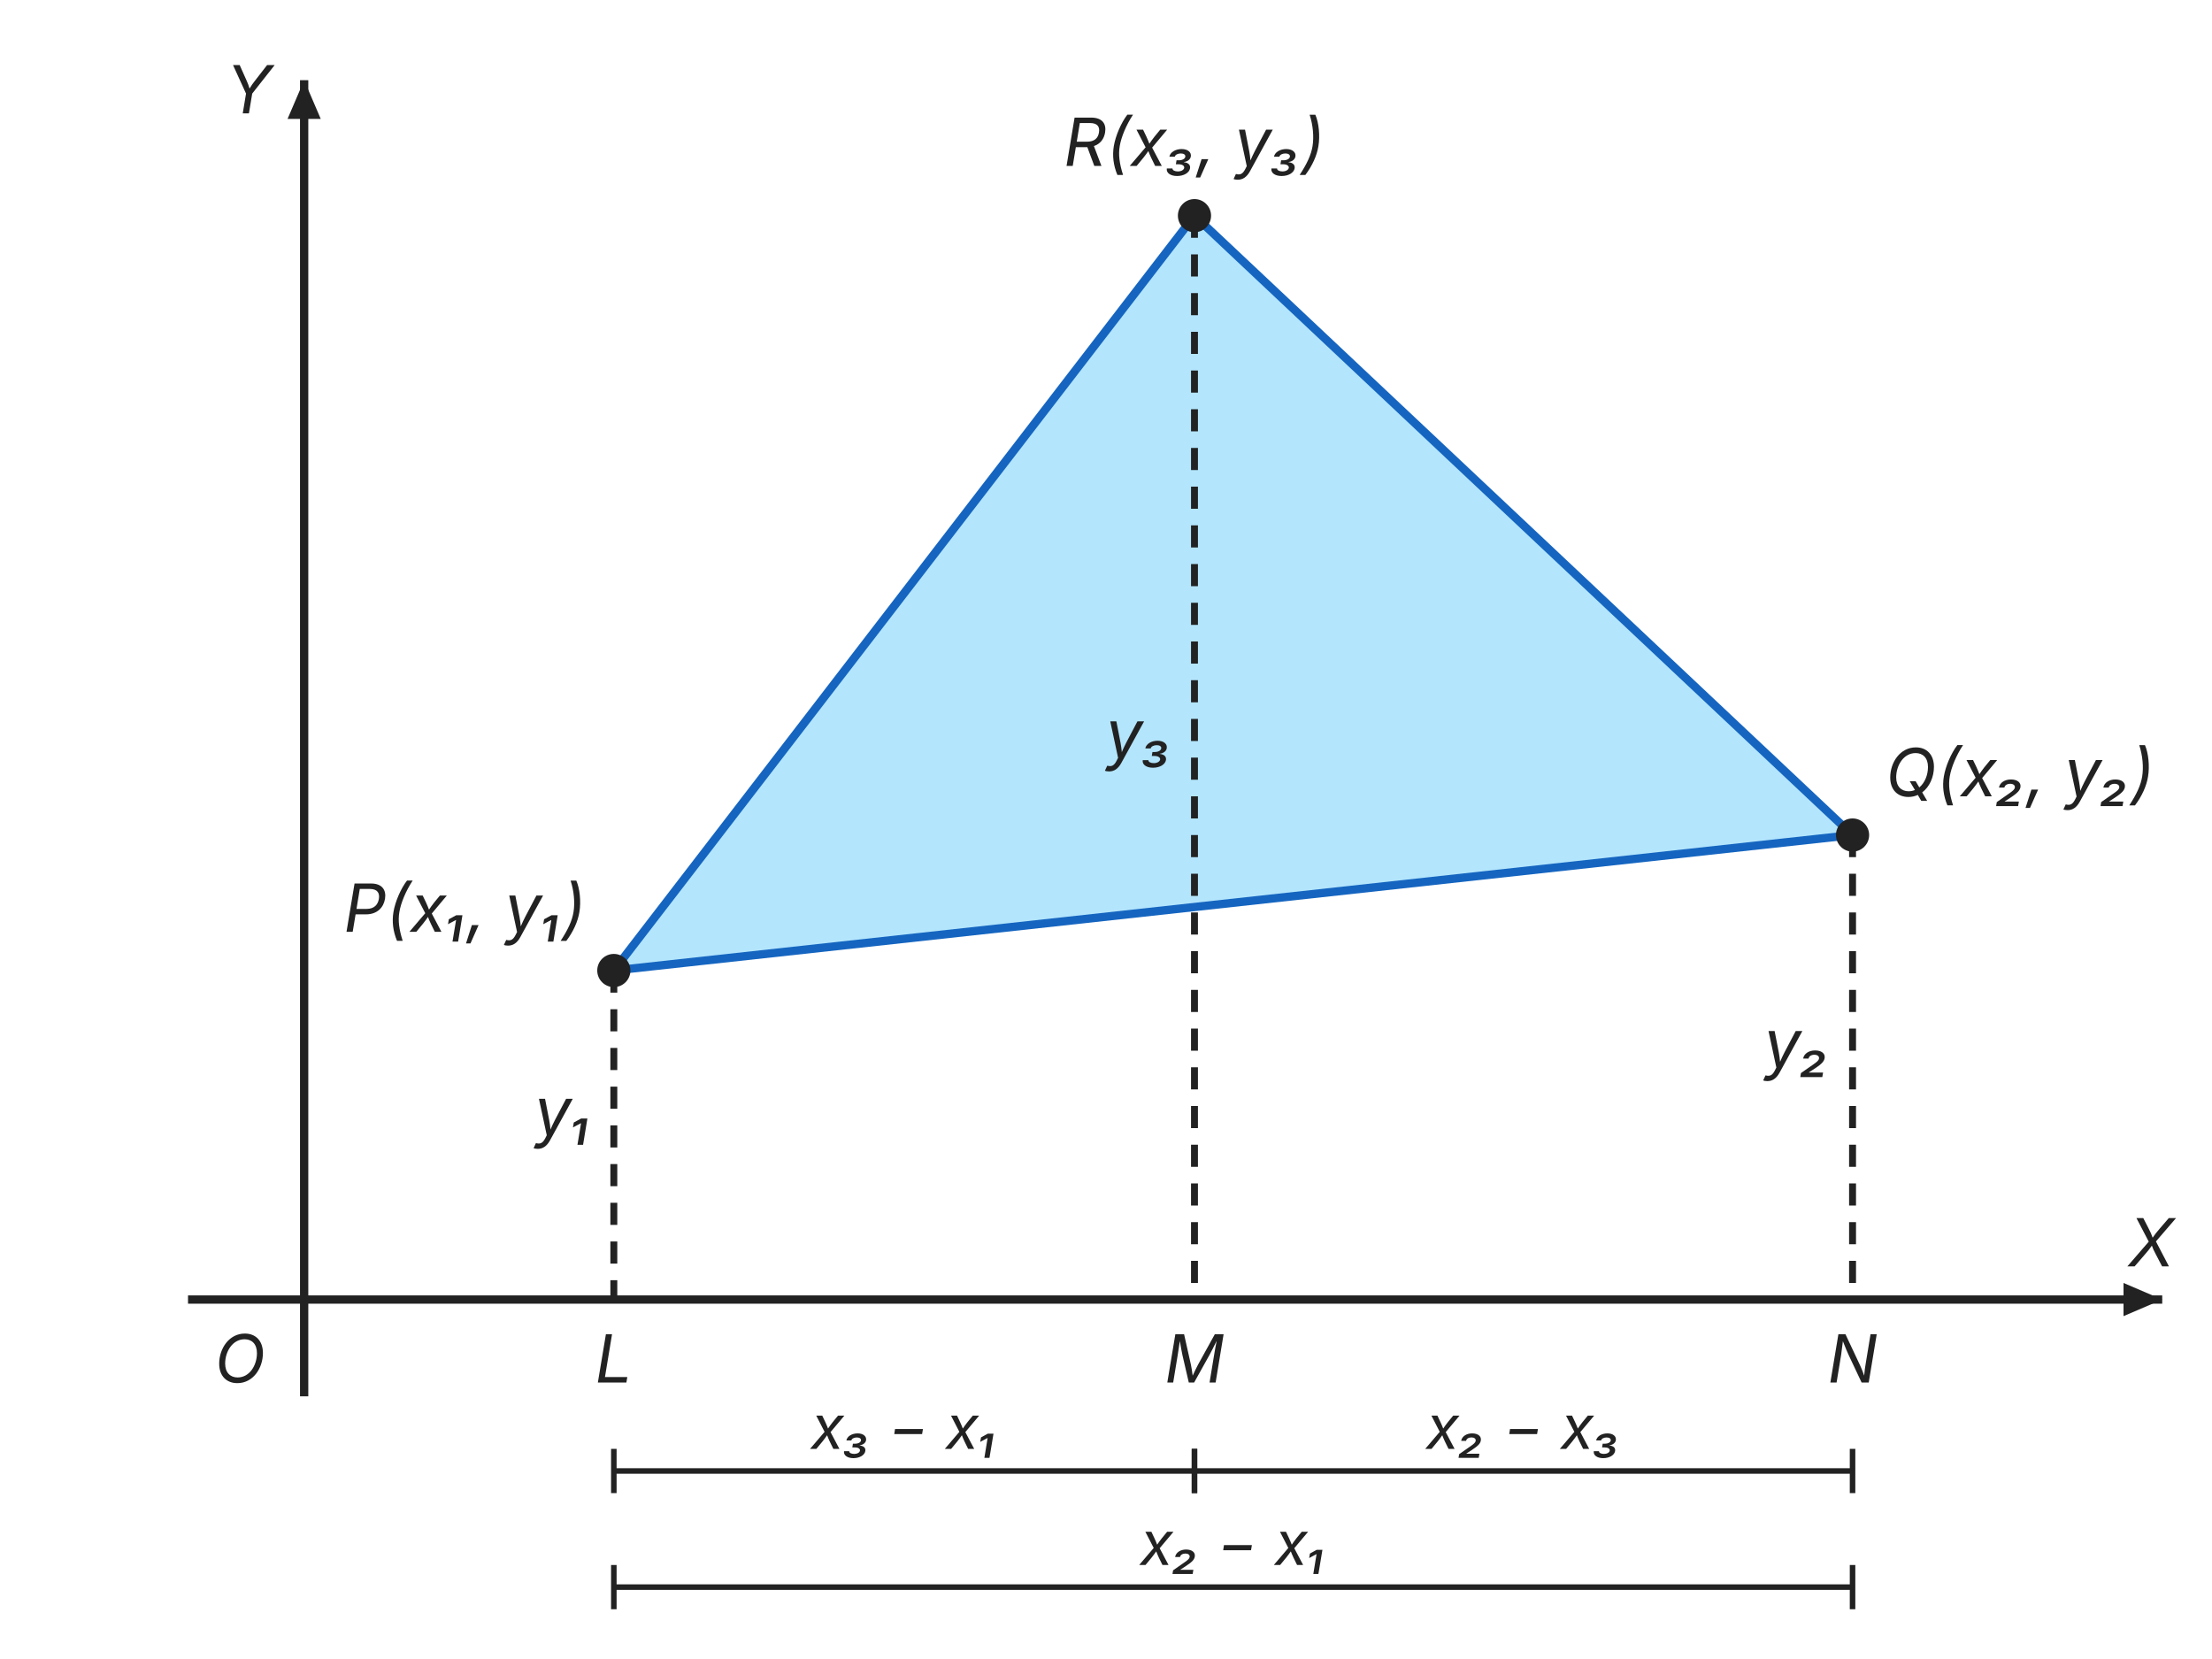
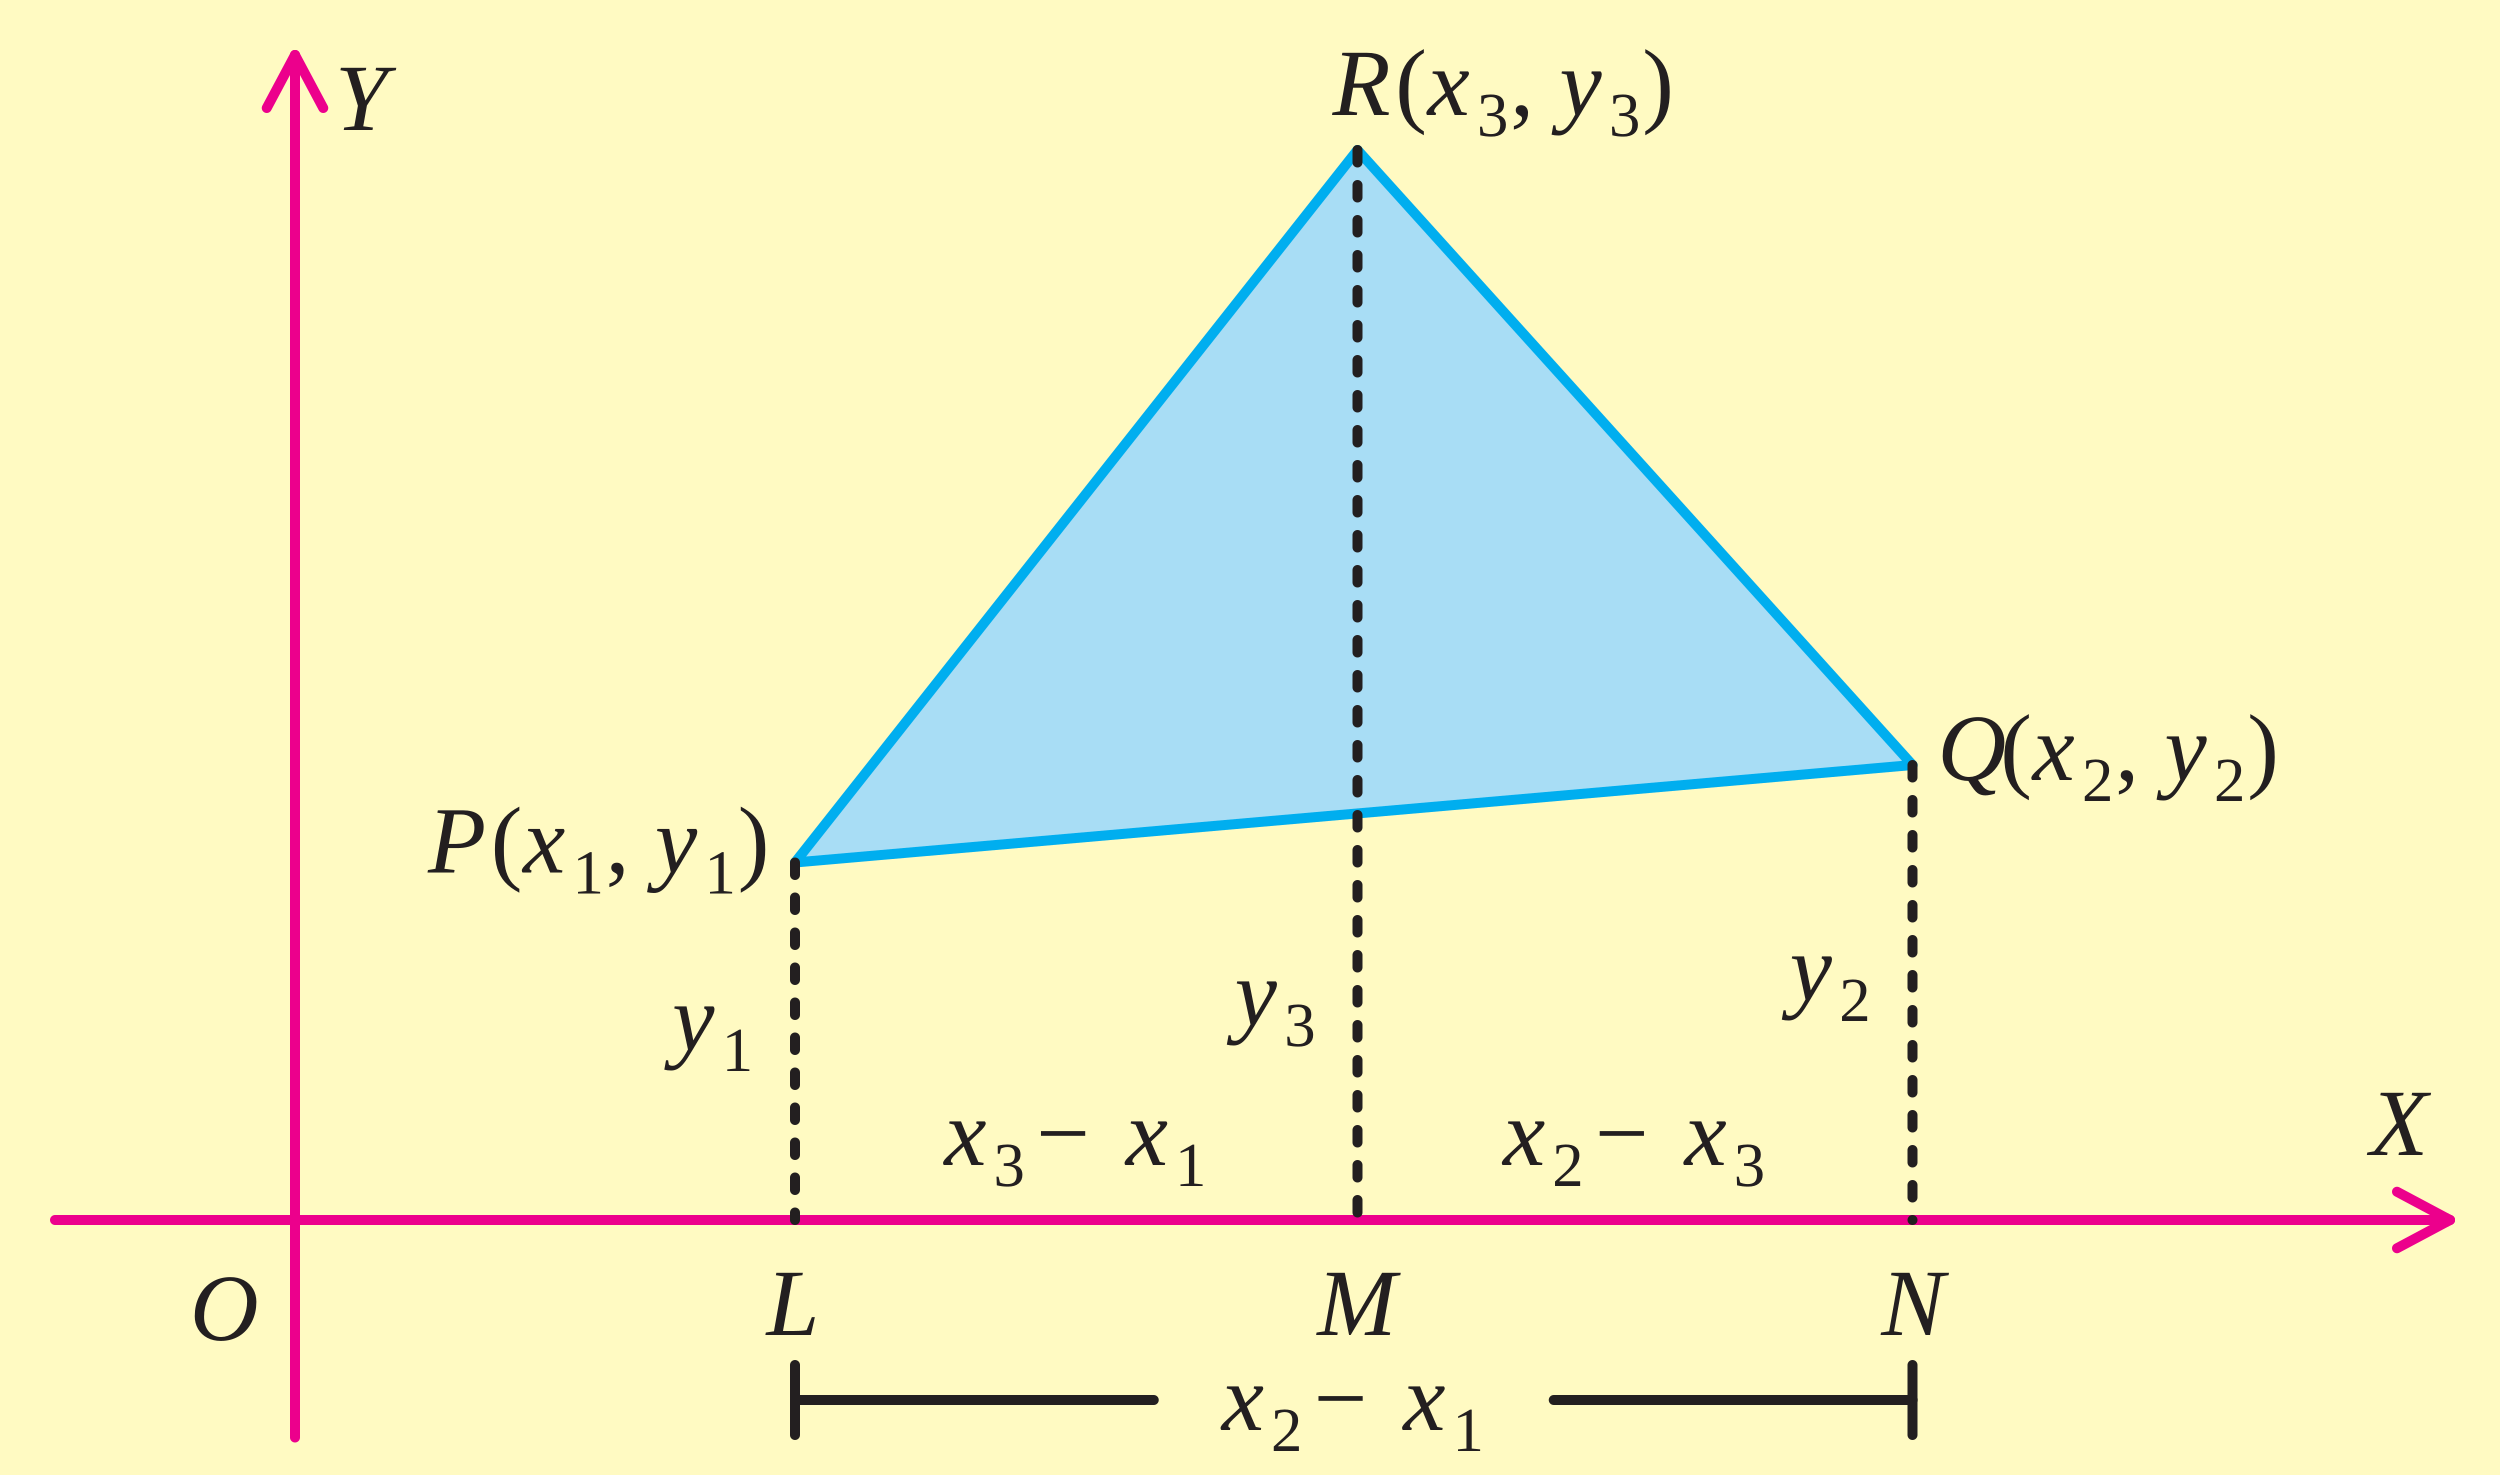
- <svg xmlns="http://www.w3.org/2000/svg" viewBox="0 0 800 600" width="800" height="600">
-   <rect x="0" y="0" width="800" height="600" fill="#ffffff" />
-   <line x1="68.0" y1="470.0" x2="782.0" y2="470.0" stroke="#222" stroke-width="3" />
-   <polygon points="782.0,470.0 768.0,476.0 768.0,464.0" fill="#222" />
-   <line x1="110.0" y1="505.0" x2="110.0" y2="29.0" stroke="#222" stroke-width="3" />
-   <polygon points="110.0,29.0 116.0,43.0 104.0,43.0" fill="#222" />
-   <text x="778.0" y="458.0" font-family="Inter, Arial, sans-serif" font-size="24" text-anchor="middle" fill="#222" font-style="italic">X</text>
-   <text x="90.0" y="41.0" font-family="Inter, Arial, sans-serif" font-size="24" text-anchor="middle" fill="#222" font-style="italic">Y</text>
-   <text x="96.0" y="500.0" font-family="Inter, Arial, sans-serif" font-size="24" text-anchor="end" fill="#222" font-style="italic">O</text>
-   <polygon points="222.0,351.0 432.0,78.0 670.0,302.0" fill="#b3e5fc" stroke="#1565c0" stroke-width="3" />
-   <line x1="222.0" y1="351.0" x2="222.0" y2="359.0" stroke="#222" stroke-width="2.5" />
-   <line x1="222.0" y1="365.0" x2="222.0" y2="373.0" stroke="#222" stroke-width="2.5" />
-   <line x1="222.0" y1="379.0" x2="222.0" y2="387.0" stroke="#222" stroke-width="2.5" />
-   <line x1="222.0" y1="393.0" x2="222.0" y2="401.0" stroke="#222" stroke-width="2.5" />
-   <line x1="222.0" y1="407.0" x2="222.0" y2="415.0" stroke="#222" stroke-width="2.5" />
-   <line x1="222.0" y1="421.0" x2="222.0" y2="429.0" stroke="#222" stroke-width="2.5" />
-   <line x1="222.0" y1="435.0" x2="222.0" y2="443.0" stroke="#222" stroke-width="2.5" />
-   <line x1="222.0" y1="449.0" x2="222.0" y2="457.0" stroke="#222" stroke-width="2.5" />
-   <line x1="222.0" y1="463.0" x2="222.0" y2="470.0" stroke="#222" stroke-width="2.5" />
-   <circle cx="222.0" cy="351.0" r="6" fill="#222" />
-   <text x="222.0" y="500.0" font-family="Inter, Arial, sans-serif" font-size="24" text-anchor="middle" fill="#222" font-style="italic">L</text>
-   <text x="214.0" y="410.5" font-family="Inter, Arial, sans-serif" font-size="24" text-anchor="end" fill="#222" font-style="italic">y₁</text>
-   <line x1="432.0" y1="78.0" x2="432.0" y2="86.0" stroke="#222" stroke-width="2.5" />
-   <line x1="432.0" y1="92.0" x2="432.0" y2="100.0" stroke="#222" stroke-width="2.5" />
-   <line x1="432.0" y1="106.0" x2="432.0" y2="114.0" stroke="#222" stroke-width="2.5" />
-   <line x1="432.0" y1="120.0" x2="432.0" y2="128.0" stroke="#222" stroke-width="2.5" />
-   <line x1="432.0" y1="134.0" x2="432.0" y2="142.0" stroke="#222" stroke-width="2.5" />
-   <line x1="432.0" y1="148.0" x2="432.0" y2="156.0" stroke="#222" stroke-width="2.5" />
-   <line x1="432.0" y1="162.0" x2="432.0" y2="170.0" stroke="#222" stroke-width="2.5" />
-   <line x1="432.0" y1="176.0" x2="432.0" y2="184.0" stroke="#222" stroke-width="2.5" />
-   <line x1="432.0" y1="190.0" x2="432.0" y2="198.0" stroke="#222" stroke-width="2.5" />
-   <line x1="432.0" y1="204.0" x2="432.0" y2="212.0" stroke="#222" stroke-width="2.5" />
-   <line x1="432.0" y1="218.0" x2="432.0" y2="226.0" stroke="#222" stroke-width="2.5" />
-   <line x1="432.0" y1="232.0" x2="432.0" y2="240.0" stroke="#222" stroke-width="2.5" />
-   <line x1="432.0" y1="246.0" x2="432.0" y2="254.0" stroke="#222" stroke-width="2.5" />
-   <line x1="432.0" y1="260.0" x2="432.0" y2="268.0" stroke="#222" stroke-width="2.5" />
-   <line x1="432.0" y1="274.0" x2="432.0" y2="282.0" stroke="#222" stroke-width="2.5" />
-   <line x1="432.0" y1="288.0" x2="432.0" y2="296.0" stroke="#222" stroke-width="2.5" />
-   <line x1="432.0" y1="302.0" x2="432.0" y2="310.0" stroke="#222" stroke-width="2.5" />
-   <line x1="432.0" y1="316.0" x2="432.0" y2="324.0" stroke="#222" stroke-width="2.5" />
-   <line x1="432.0" y1="330.0" x2="432.0" y2="338.0" stroke="#222" stroke-width="2.5" />
-   <line x1="432.0" y1="344.0" x2="432.0" y2="352.0" stroke="#222" stroke-width="2.5" />
-   <line x1="432.0" y1="358.0" x2="432.0" y2="366.0" stroke="#222" stroke-width="2.5" />
-   <line x1="432.0" y1="372.0" x2="432.0" y2="380.0" stroke="#222" stroke-width="2.5" />
-   <line x1="432.0" y1="386.0" x2="432.0" y2="394.0" stroke="#222" stroke-width="2.5" />
-   <line x1="432.0" y1="400.0" x2="432.0" y2="408.0" stroke="#222" stroke-width="2.5" />
-   <line x1="432.0" y1="414.0" x2="432.0" y2="422.0" stroke="#222" stroke-width="2.5" />
-   <line x1="432.0" y1="428.0" x2="432.0" y2="436.0" stroke="#222" stroke-width="2.5" />
-   <line x1="432.0" y1="442.0" x2="432.0" y2="450.0" stroke="#222" stroke-width="2.5" />
-   <line x1="432.0" y1="456.0" x2="432.0" y2="464.0" stroke="#222" stroke-width="2.5" />
-   <circle cx="432.0" cy="78.0" r="6" fill="#222" />
-   <text x="432.0" y="500.0" font-family="Inter, Arial, sans-serif" font-size="24" text-anchor="middle" fill="#222" font-style="italic">M</text>
-   <text x="424.0" y="274.0" font-family="Inter, Arial, sans-serif" font-size="24" text-anchor="end" fill="#222" font-style="italic">y₃</text>
-   <line x1="670.0" y1="302.0" x2="670.0" y2="310.0" stroke="#222" stroke-width="2.5" />
-   <line x1="670.0" y1="316.0" x2="670.0" y2="324.0" stroke="#222" stroke-width="2.5" />
-   <line x1="670.0" y1="330.0" x2="670.0" y2="338.0" stroke="#222" stroke-width="2.5" />
-   <line x1="670.0" y1="344.0" x2="670.0" y2="352.0" stroke="#222" stroke-width="2.5" />
-   <line x1="670.0" y1="358.0" x2="670.0" y2="366.0" stroke="#222" stroke-width="2.5" />
-   <line x1="670.0" y1="372.0" x2="670.0" y2="380.0" stroke="#222" stroke-width="2.5" />
-   <line x1="670.0" y1="386.0" x2="670.0" y2="394.0" stroke="#222" stroke-width="2.5" />
-   <line x1="670.0" y1="400.0" x2="670.0" y2="408.0" stroke="#222" stroke-width="2.5" />
-   <line x1="670.0" y1="414.0" x2="670.0" y2="422.0" stroke="#222" stroke-width="2.5" />
-   <line x1="670.0" y1="428.0" x2="670.0" y2="436.0" stroke="#222" stroke-width="2.5" />
-   <line x1="670.0" y1="442.0" x2="670.0" y2="450.0" stroke="#222" stroke-width="2.5" />
-   <line x1="670.0" y1="456.0" x2="670.0" y2="464.0" stroke="#222" stroke-width="2.5" />
-   <circle cx="670.0" cy="302.0" r="6" fill="#222" />
-   <text x="670.0" y="500.0" font-family="Inter, Arial, sans-serif" font-size="24" text-anchor="middle" fill="#222" font-style="italic">N</text>
-   <text x="662.0" y="386.0" font-family="Inter, Arial, sans-serif" font-size="24" text-anchor="end" fill="#222" font-style="italic">y₂</text>
-   <text x="212.0" y="337.0" font-family="Inter, Arial, sans-serif" font-size="24" text-anchor="end" fill="#222" font-style="italic">P(x₁, y₁)</text>
-   <text x="432.0" y="60.0" font-family="Inter, Arial, sans-serif" font-size="24" text-anchor="middle" fill="#222" font-style="italic">R(x₃, y₃)</text>
-   <text x="682.0" y="288.0" font-family="Inter, Arial, sans-serif" font-size="24" text-anchor="start" fill="#222" font-style="italic">Q(x₂, y₂)</text>
-   <line x1="222.0" y1="532.0" x2="432.0" y2="532.0" stroke="#222" stroke-width="2" />
-   <line x1="222.0" y1="524.0" x2="222.0" y2="540.0" stroke="#222" stroke-width="2" />
-   <line x1="432.0" y1="524.0" x2="432.0" y2="540.0" stroke="#222" stroke-width="2" />
-   <text x="327.0" y="524.0" font-family="Inter, Arial, sans-serif" font-size="22" text-anchor="middle" fill="#222" font-style="italic">x₃ − x₁</text>
-   <line x1="432.0" y1="532.0" x2="670.0" y2="532.0" stroke="#222" stroke-width="2" />
-   <line x1="432.0" y1="524.0" x2="432.0" y2="540.0" stroke="#222" stroke-width="2" />
-   <line x1="670.0" y1="524.0" x2="670.0" y2="540.0" stroke="#222" stroke-width="2" />
-   <text x="551.0" y="524.0" font-family="Inter, Arial, sans-serif" font-size="22" text-anchor="middle" fill="#222" font-style="italic">x₂ − x₃</text>
-   <line x1="222.0" y1="574.0" x2="670.0" y2="574.0" stroke="#222" stroke-width="2" />
-   <line x1="222.0" y1="566.0" x2="222.0" y2="582.0" stroke="#222" stroke-width="2" />
-   <line x1="670.0" y1="566.0" x2="670.0" y2="582.0" stroke="#222" stroke-width="2" />
-   <text x="446.0" y="566.0" font-family="Inter, Arial, sans-serif" font-size="22" text-anchor="middle" fill="#222" font-style="italic">x₂ − x₁</text>
+ <svg xmlns="http://www.w3.org/2000/svg" viewBox="0 0 1000 590" width="1000" height="590">
+   <rect x="0" y="0" width="1000" height="590" fill="#FFFAC2" />
+   <line x1="22.0" y1="488.0" x2="980.0" y2="488.0" stroke="#EC008C" stroke-width="4" stroke-linecap="round" />
+   <polyline points="958.8,499.3 980.0,488.0 958.8,476.7" fill="none" stroke="#EC008C" stroke-width="4" stroke-linejoin="round" stroke-linecap="round" />
+   <line x1="118.0" y1="575.0" x2="118.0" y2="22.0" stroke="#EC008C" stroke-width="4" stroke-linecap="round" />
+   <polyline points="129.3,43.2 118.0,22.0 106.7,43.2" fill="none" stroke="#EC008C" stroke-width="4" stroke-linejoin="round" stroke-linecap="round" />
+   <text x="134.0" y="52.0" font-family="'Times New Roman', Times, 'Liberation Serif', serif" font-size="38" text-anchor="start" fill="#231F20" font-style="italic">Y</text>
+   <text x="948.0" y="462.0" font-family="'Times New Roman', Times, 'Liberation Serif', serif" font-size="38" text-anchor="start" fill="#231F20" font-style="italic">X</text>
+   <text x="76.0" y="536.0" font-family="'Times New Roman', Times, 'Liberation Serif', serif" font-size="38" text-anchor="start" fill="#231F20" font-style="italic">O</text>
+   <polygon points="318.0,345.0 765.0,306.0 543.0,60.0" fill="#A8DDF5" stroke="#00AEEF" stroke-width="4" stroke-linejoin="round" stroke-linecap="round" />
+   <line x1="318.0" y1="345.0" x2="318.0" y2="488.0" stroke="#231F20" stroke-width="4" stroke-linecap="round" stroke-dasharray="5 9" />
+   <line x1="765.0" y1="306.0" x2="765.0" y2="488.0" stroke="#231F20" stroke-width="4" stroke-linecap="round" stroke-dasharray="5 9" />
+   <line x1="543.0" y1="60.0" x2="543.0" y2="488.0" stroke="#231F20" stroke-width="4" stroke-linecap="round" stroke-dasharray="5 9" />
+   <g>
+     <text x="306.6" y="534.0" font-family="'Times New Roman', Times, 'Liberation Serif', serif" font-size="38.0" fill="#231F20" font-style="italic">L</text>
+   </g>
+   <g>
+     <text x="526.9" y="534.0" font-family="'Times New Roman', Times, 'Liberation Serif', serif" font-size="38.0" fill="#231F20" font-style="italic">M</text>
+   </g>
+   <g>
+     <text x="752.5" y="534.0" font-family="'Times New Roman', Times, 'Liberation Serif', serif" font-size="38.0" fill="#231F20" font-style="italic">N</text>
+   </g>
+   <g>
+     <text x="171.2" y="349.0" font-family="'Times New Roman', Times, 'Liberation Serif', serif" font-size="38.0" fill="#231F20" font-style="italic">P</text>
+     <text x="196.3" y="349.0" font-family="'Times New Roman', Times, 'Liberation Serif', serif" font-size="38.0" fill="#231F20">(</text>
+     <text x="209.2" y="349.0" font-family="'Times New Roman', Times, 'Liberation Serif', serif" font-size="38.0" fill="#231F20" font-style="italic">x</text>
+     <text x="229.0" y="357.4" font-family="'Times New Roman', Times, 'Liberation Serif', serif" font-size="25.1" fill="#231F20">1</text>
+     <text x="242.3" y="349.0" font-family="'Times New Roman', Times, 'Liberation Serif', serif" font-size="38.0" fill="#231F20">,</text>
+     <text x="262.0" y="349.0" font-family="'Times New Roman', Times, 'Liberation Serif', serif" font-size="38.0" fill="#231F20" />
+     <text x="262.0" y="349.0" font-family="'Times New Roman', Times, 'Liberation Serif', serif" font-size="38.0" fill="#231F20" font-style="italic">y</text>
+     <text x="281.8" y="357.4" font-family="'Times New Roman', Times, 'Liberation Serif', serif" font-size="25.1" fill="#231F20">1</text>
+     <text x="295.1" y="349.0" font-family="'Times New Roman', Times, 'Liberation Serif', serif" font-size="38.0" fill="#231F20">)</text>
+   </g>
+   <g>
+     <text x="775.0" y="312.0" font-family="'Times New Roman', Times, 'Liberation Serif', serif" font-size="38.0" fill="#231F20" font-style="italic">Q</text>
+     <text x="800.1" y="312.0" font-family="'Times New Roman', Times, 'Liberation Serif', serif" font-size="38.0" fill="#231F20">(</text>
+     <text x="813.0" y="312.0" font-family="'Times New Roman', Times, 'Liberation Serif', serif" font-size="38.0" fill="#231F20" font-style="italic">x</text>
+     <text x="832.8" y="320.4" font-family="'Times New Roman', Times, 'Liberation Serif', serif" font-size="25.1" fill="#231F20">2</text>
+     <text x="846.1" y="312.0" font-family="'Times New Roman', Times, 'Liberation Serif', serif" font-size="38.0" fill="#231F20">,</text>
+     <text x="865.8" y="312.0" font-family="'Times New Roman', Times, 'Liberation Serif', serif" font-size="38.0" fill="#231F20" />
+     <text x="865.8" y="312.0" font-family="'Times New Roman', Times, 'Liberation Serif', serif" font-size="38.0" fill="#231F20" font-style="italic">y</text>
+     <text x="885.6" y="320.4" font-family="'Times New Roman', Times, 'Liberation Serif', serif" font-size="25.1" fill="#231F20">2</text>
+     <text x="898.9" y="312.0" font-family="'Times New Roman', Times, 'Liberation Serif', serif" font-size="38.0" fill="#231F20">)</text>
+   </g>
+   <g>
+     <text x="533.0" y="46.0" font-family="'Times New Roman', Times, 'Liberation Serif', serif" font-size="38.0" fill="#231F20" font-style="italic">R</text>
+     <text x="558.1" y="46.0" font-family="'Times New Roman', Times, 'Liberation Serif', serif" font-size="38.0" fill="#231F20">(</text>
+     <text x="571.0" y="46.0" font-family="'Times New Roman', Times, 'Liberation Serif', serif" font-size="38.0" fill="#231F20" font-style="italic">x</text>
+     <text x="590.8" y="54.4" font-family="'Times New Roman', Times, 'Liberation Serif', serif" font-size="25.1" fill="#231F20">3</text>
+     <text x="604.1" y="46.0" font-family="'Times New Roman', Times, 'Liberation Serif', serif" font-size="38.0" fill="#231F20">,</text>
+     <text x="623.8" y="46.0" font-family="'Times New Roman', Times, 'Liberation Serif', serif" font-size="38.0" fill="#231F20" />
+     <text x="623.8" y="46.0" font-family="'Times New Roman', Times, 'Liberation Serif', serif" font-size="38.0" fill="#231F20" font-style="italic">y</text>
+     <text x="643.6" y="54.4" font-family="'Times New Roman', Times, 'Liberation Serif', serif" font-size="25.1" fill="#231F20">3</text>
+     <text x="656.9" y="46.0" font-family="'Times New Roman', Times, 'Liberation Serif', serif" font-size="38.0" fill="#231F20">)</text>
+   </g>
+   <g>
+     <text x="268.9" y="420.0" font-family="'Times New Roman', Times, 'Liberation Serif', serif" font-size="38.0" fill="#231F20" font-style="italic">y</text>
+     <text x="288.7" y="428.4" font-family="'Times New Roman', Times, 'Liberation Serif', serif" font-size="25.1" fill="#231F20">1</text>
+   </g>
+   <g>
+     <text x="493.9" y="410.0" font-family="'Times New Roman', Times, 'Liberation Serif', serif" font-size="38.0" fill="#231F20" font-style="italic">y</text>
+     <text x="513.7" y="418.4" font-family="'Times New Roman', Times, 'Liberation Serif', serif" font-size="25.1" fill="#231F20">3</text>
+   </g>
+   <g>
+     <text x="715.9" y="400.0" font-family="'Times New Roman', Times, 'Liberation Serif', serif" font-size="38.0" fill="#231F20" font-style="italic">y</text>
+     <text x="735.7" y="408.4" font-family="'Times New Roman', Times, 'Liberation Serif', serif" font-size="25.1" fill="#231F20">2</text>
+   </g>
+   <g>
+     <text x="377.7" y="466.0" font-family="'Times New Roman', Times, 'Liberation Serif', serif" font-size="38.0" fill="#231F20" font-style="italic">x</text>
+     <text x="397.4" y="474.4" font-family="'Times New Roman', Times, 'Liberation Serif', serif" font-size="25.1" fill="#231F20">3</text>
+     <text x="414.5" y="466.0" font-family="'Times New Roman', Times, 'Liberation Serif', serif" font-size="38.0" fill="#231F20">−</text>
+     <text x="450.3" y="466.0" font-family="'Times New Roman', Times, 'Liberation Serif', serif" font-size="38.0" fill="#231F20" />
+     <text x="450.3" y="466.0" font-family="'Times New Roman', Times, 'Liberation Serif', serif" font-size="38.0" fill="#231F20" font-style="italic">x</text>
+     <text x="470.0" y="474.4" font-family="'Times New Roman', Times, 'Liberation Serif', serif" font-size="25.1" fill="#231F20">1</text>
+   </g>
+   <g>
+     <text x="601.2" y="466.0" font-family="'Times New Roman', Times, 'Liberation Serif', serif" font-size="38.0" fill="#231F20" font-style="italic">x</text>
+     <text x="620.9" y="474.4" font-family="'Times New Roman', Times, 'Liberation Serif', serif" font-size="25.1" fill="#231F20">2</text>
+     <text x="638.0" y="466.0" font-family="'Times New Roman', Times, 'Liberation Serif', serif" font-size="38.0" fill="#231F20">−</text>
+     <text x="673.8" y="466.0" font-family="'Times New Roman', Times, 'Liberation Serif', serif" font-size="38.0" fill="#231F20" />
+     <text x="673.8" y="466.0" font-family="'Times New Roman', Times, 'Liberation Serif', serif" font-size="38.0" fill="#231F20" font-style="italic">x</text>
+     <text x="693.5" y="474.4" font-family="'Times New Roman', Times, 'Liberation Serif', serif" font-size="25.1" fill="#231F20">3</text>
+   </g>
+   <line x1="318.0" y1="546.0" x2="318.0" y2="574.0" stroke="#231F20" stroke-width="4" stroke-linecap="round" />
+   <line x1="765.0" y1="546.0" x2="765.0" y2="574.0" stroke="#231F20" stroke-width="4" stroke-linecap="round" />
+   <line x1="318.0" y1="560.0" x2="461.5" y2="560.0" stroke="#231F20" stroke-width="4" stroke-linecap="round" />
+   <line x1="621.5" y1="560.0" x2="765.0" y2="560.0" stroke="#231F20" stroke-width="4" stroke-linecap="round" />
+   <g>
+     <text x="488.7" y="572.0" font-family="'Times New Roman', Times, 'Liberation Serif', serif" font-size="38.0" fill="#231F20" font-style="italic">x</text>
+     <text x="508.4" y="580.4" font-family="'Times New Roman', Times, 'Liberation Serif', serif" font-size="25.1" fill="#231F20">2</text>
+     <text x="525.5" y="572.0" font-family="'Times New Roman', Times, 'Liberation Serif', serif" font-size="38.0" fill="#231F20">−</text>
+     <text x="561.3" y="572.0" font-family="'Times New Roman', Times, 'Liberation Serif', serif" font-size="38.0" fill="#231F20" />
+     <text x="561.3" y="572.0" font-family="'Times New Roman', Times, 'Liberation Serif', serif" font-size="38.0" fill="#231F20" font-style="italic">x</text>
+     <text x="581.0" y="580.4" font-family="'Times New Roman', Times, 'Liberation Serif', serif" font-size="25.1" fill="#231F20">1</text>
+   </g>
</svg>
